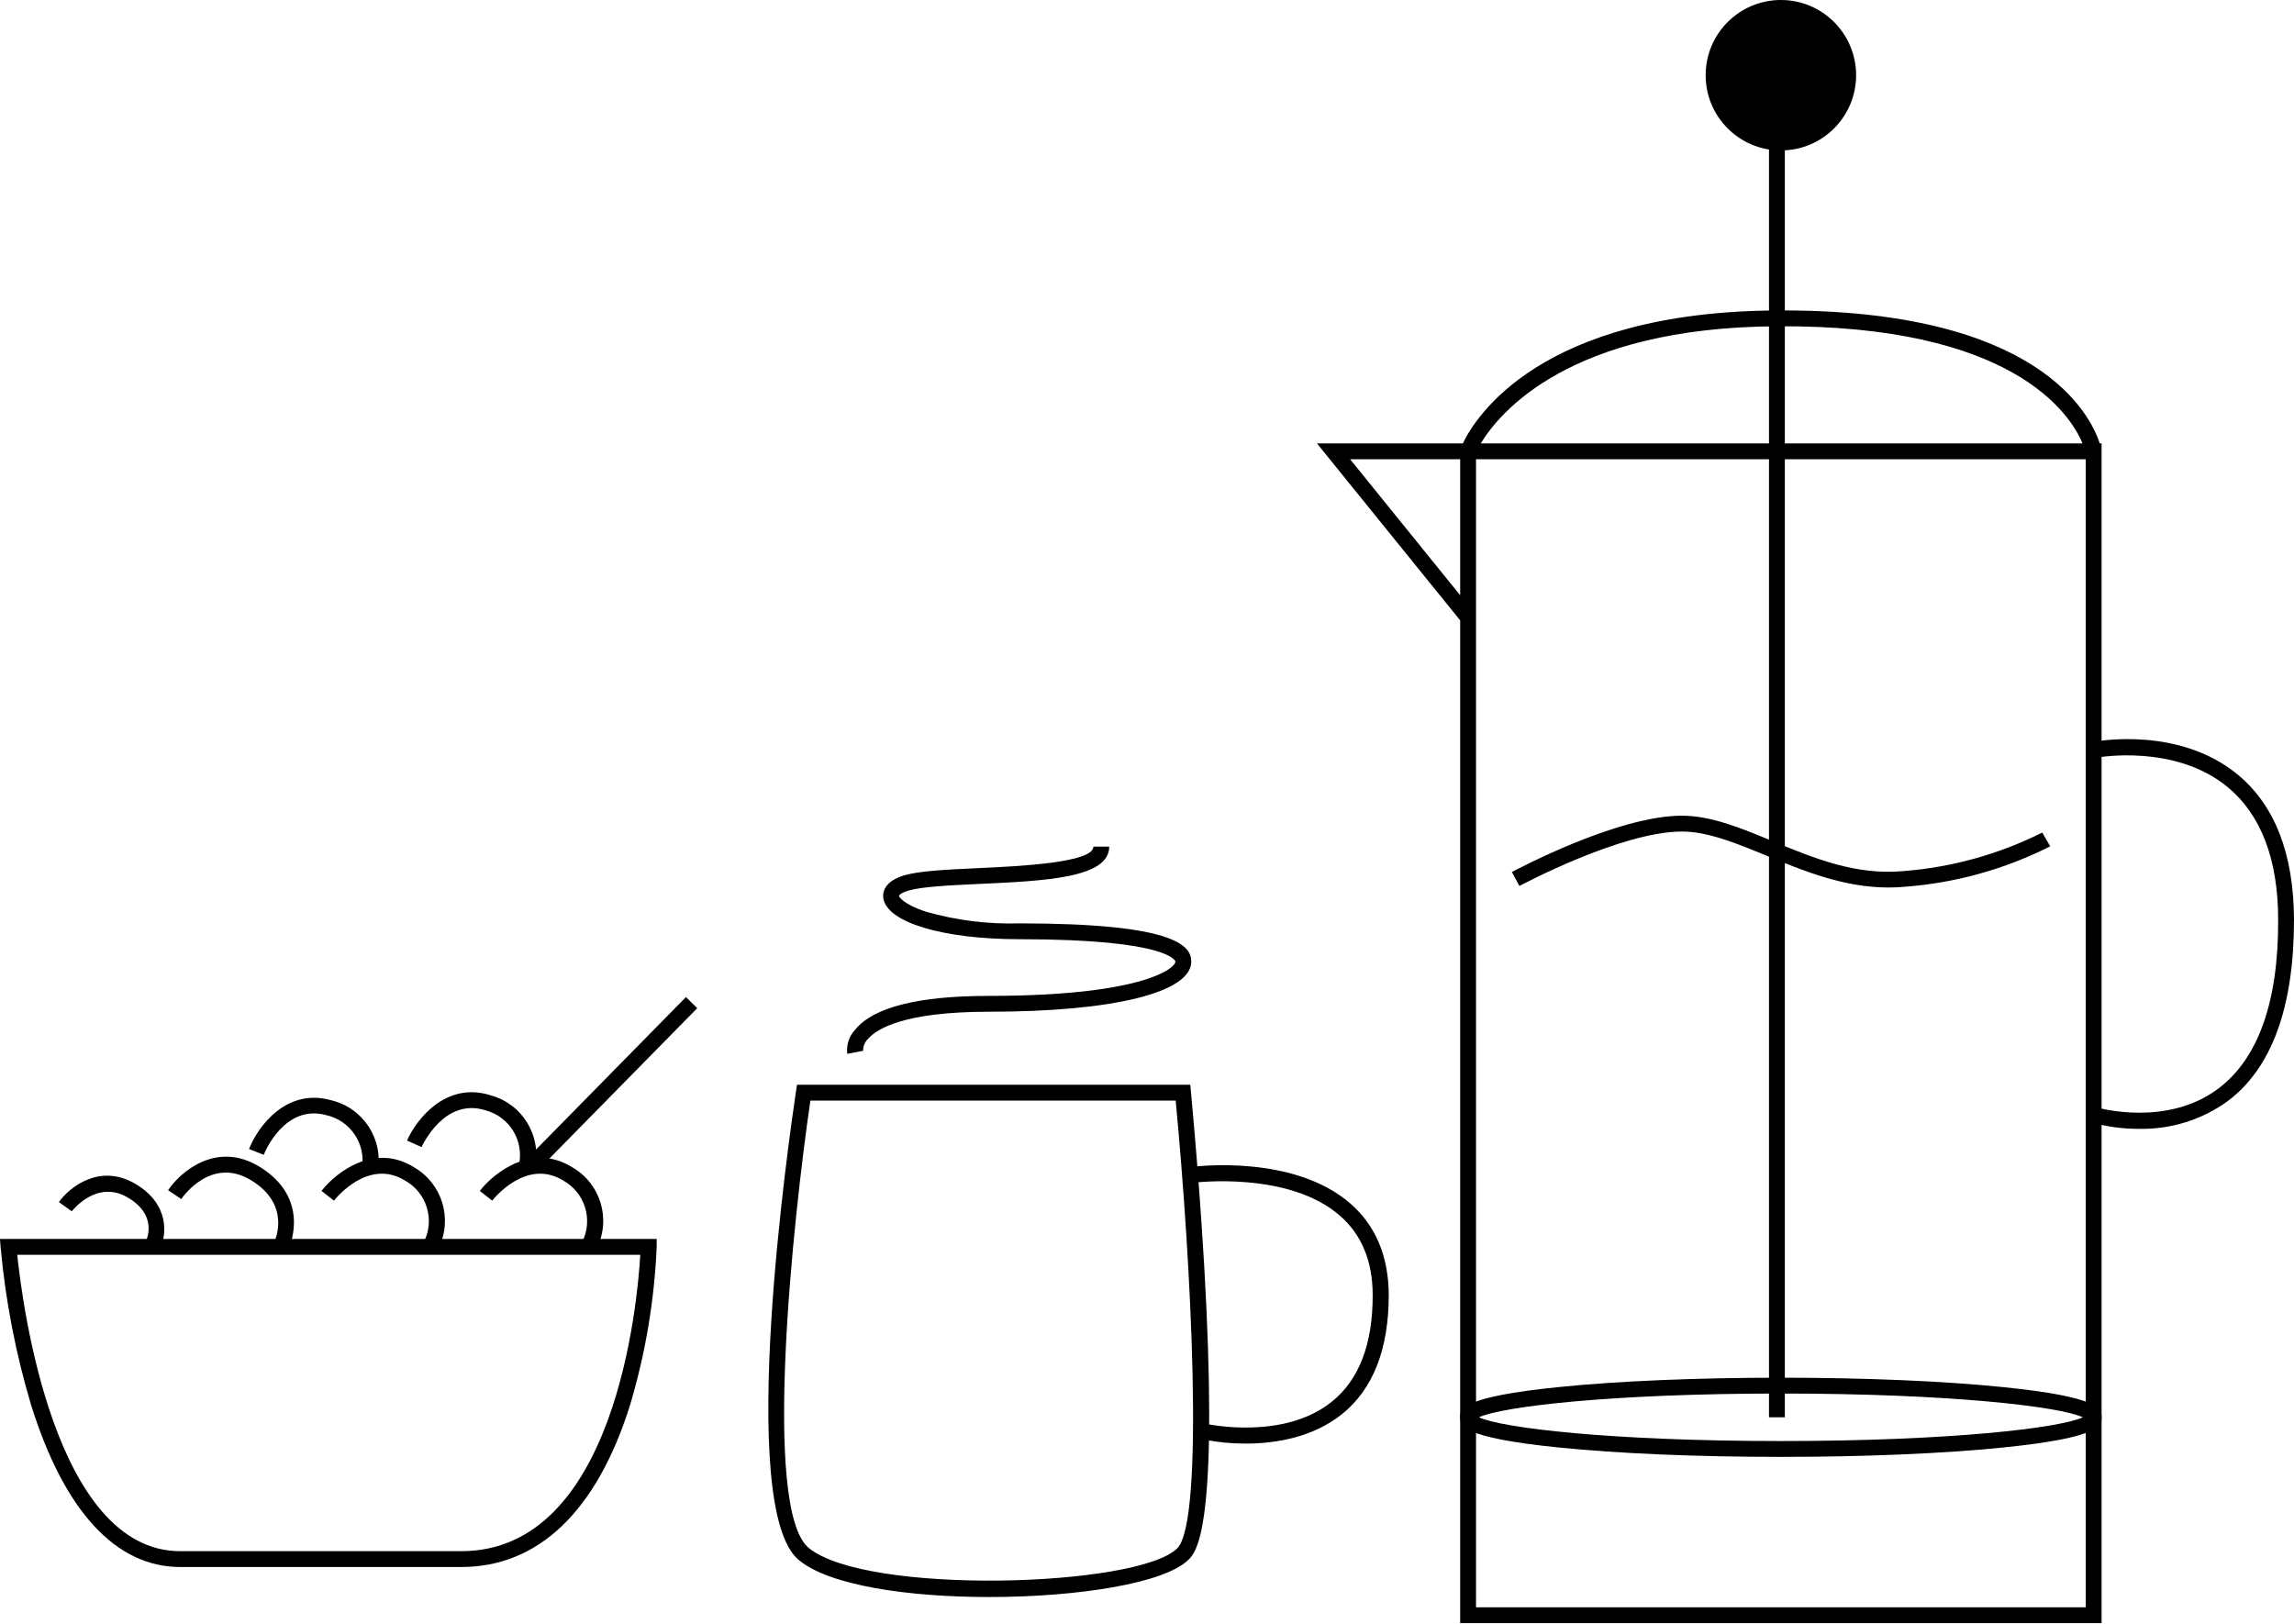
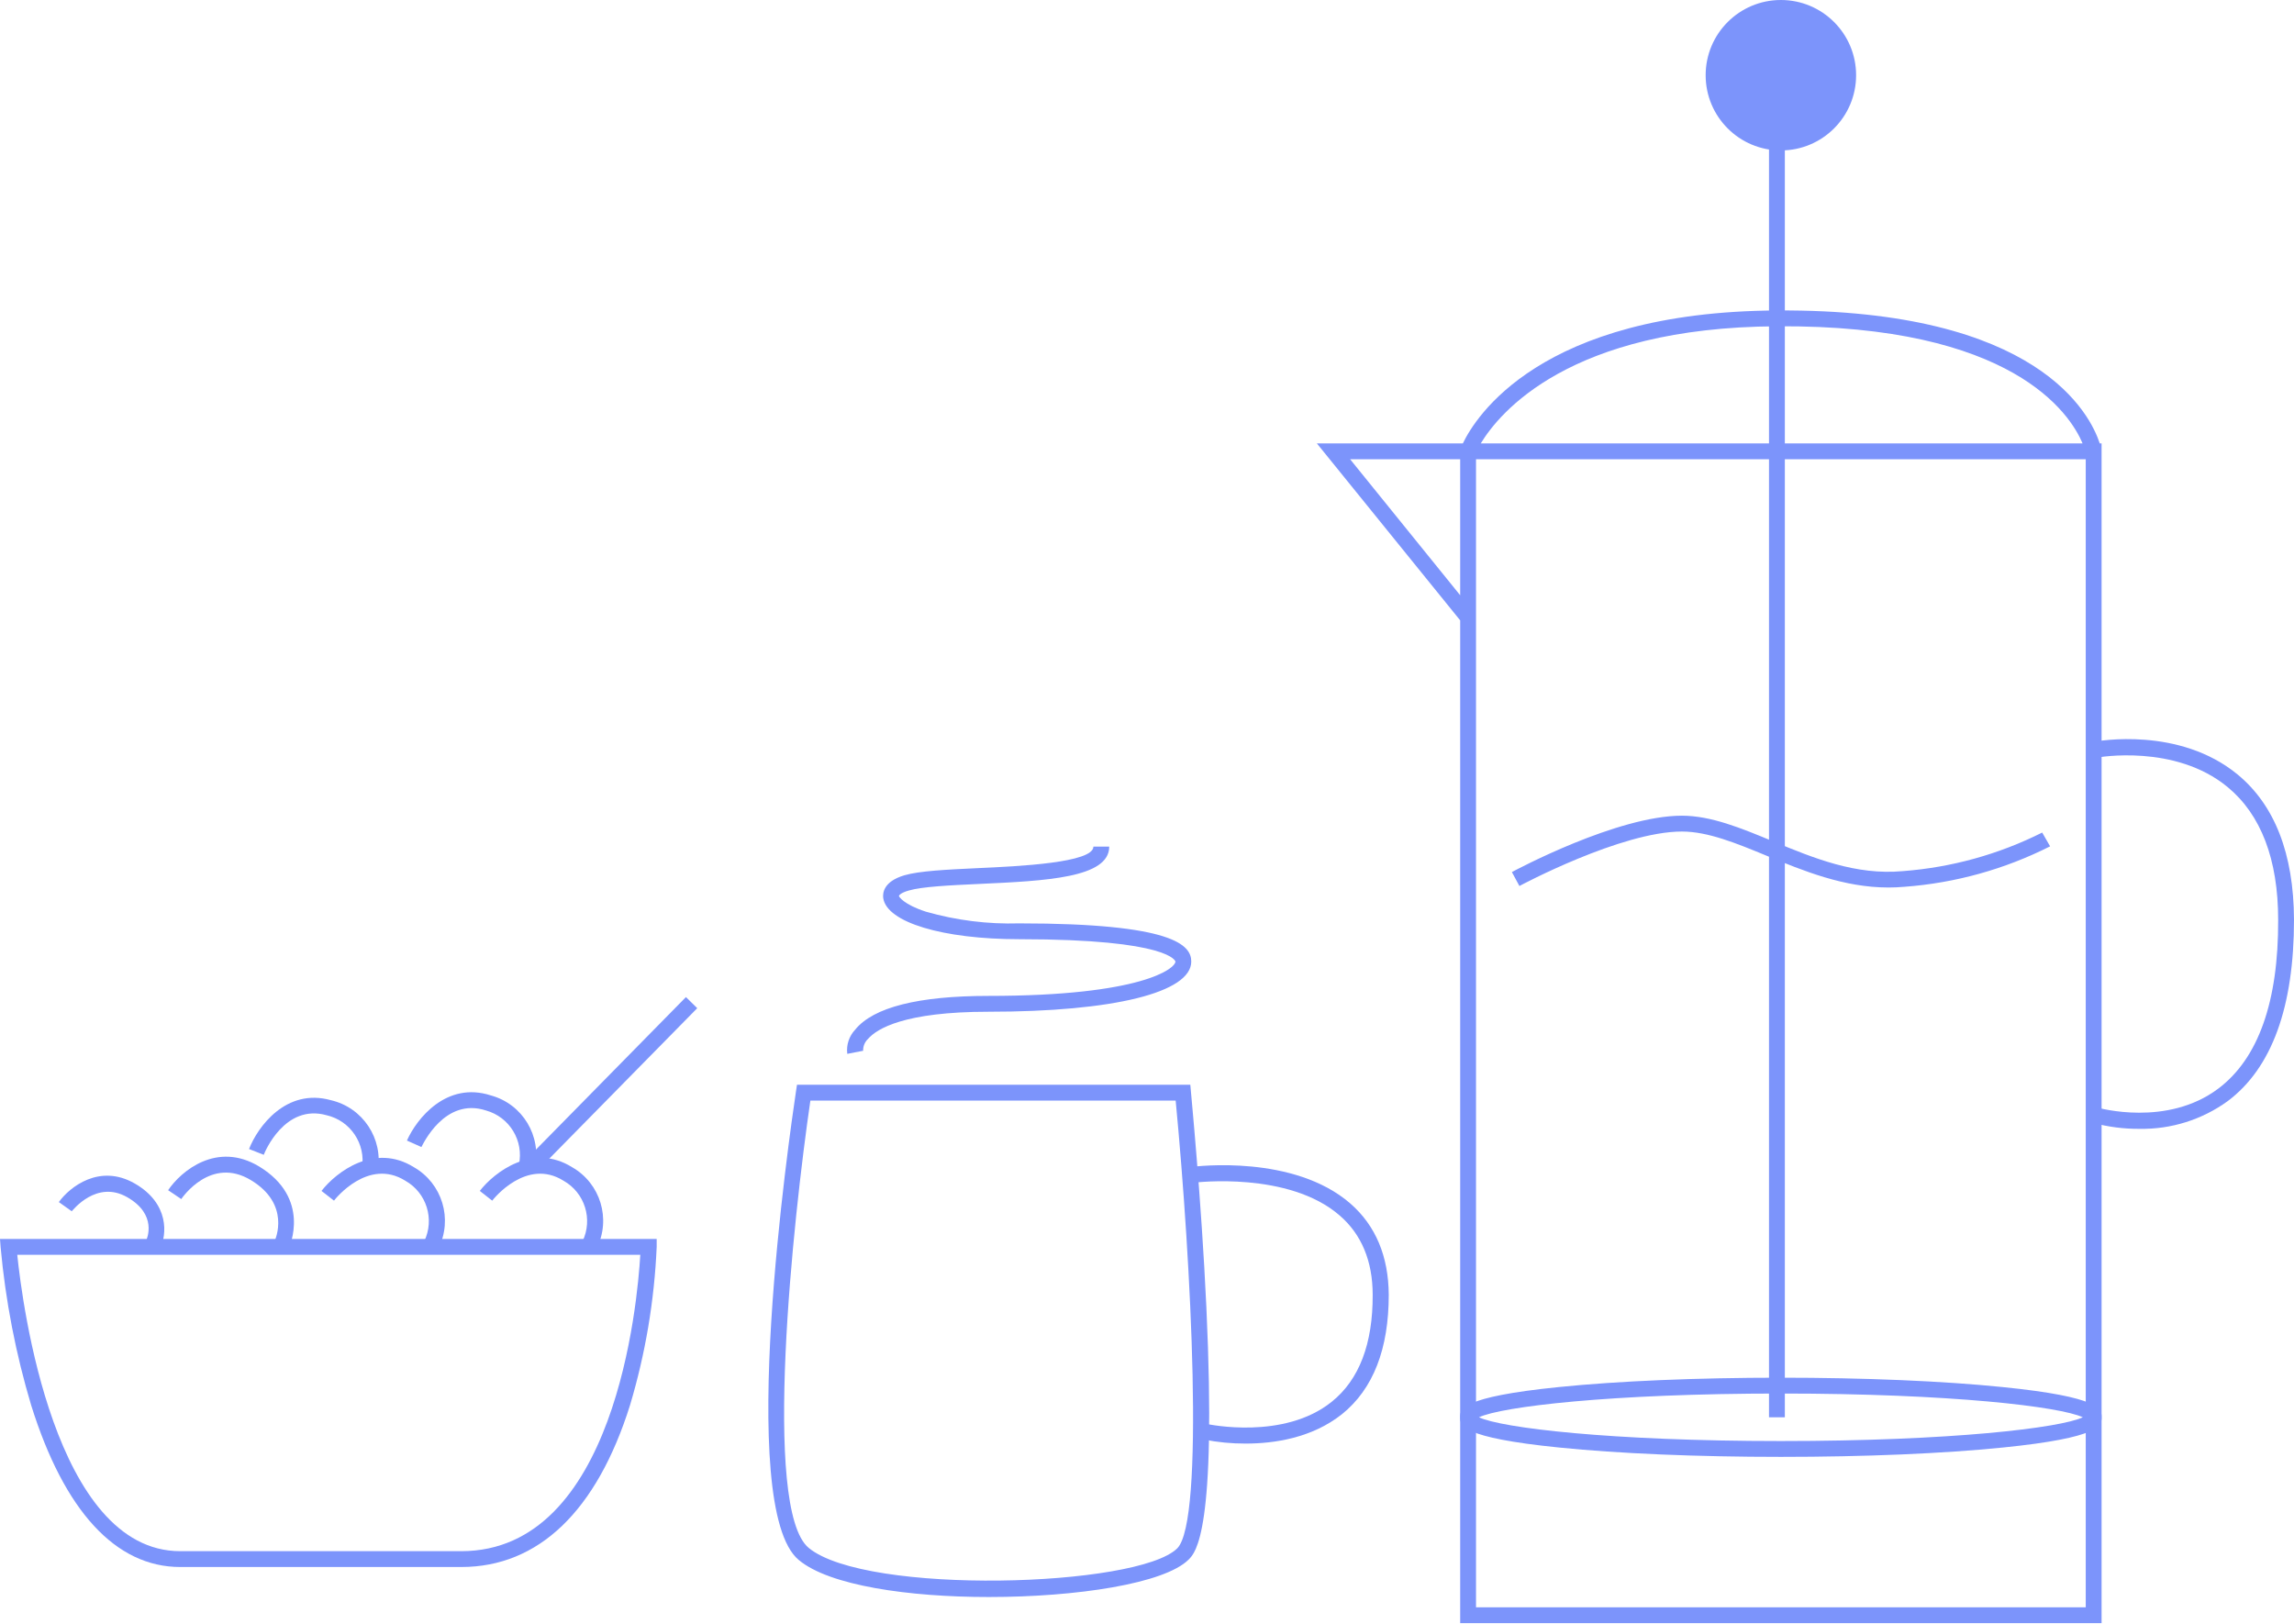
<svg xmlns="http://www.w3.org/2000/svg" id="Layer_1" data-name="Layer 1" viewBox="0 0 289.7 205">
+   <defs>
+     <style>
+       .cls-1 {
+         fill: #7c94fb;
+       }
+     </style>
+   </defs>
  <g>
-     <path d="M265.4,205h-81V78.35L166.31,56h18.43c1.53-3.21,9.69-16.63,39.66-16.79C257.57,39,264,52.45,265.17,56h.23Zm-79-2h77V58h-77ZM170.5,58l13.9,17.18V58ZM187,56h76c-1.57-3.72-8.8-15-38.61-14.79C198.15,41.35,189.34,52.15,187,56Z" />
-     <path d="M224.9,184c-10.58,0-20.54-.42-28-1.18C184.4,181.56,184.4,180,184.4,179s0-2.56,12.47-3.82c7.49-.76,17.45-1.18,28-1.18s20.54.42,28,1.18C265.4,176.44,265.4,178,265.4,179s0,2.56-12.47,3.82C245.44,183.58,235.48,184,224.9,184Zm-38.13-5c2.85,1.34,16.57,3,38.13,3s35.28-1.66,38.13-3c-2.85-1.34-16.56-3-38.13-3S189.62,177.66,186.77,179Z" />
-     <rect x="223.4" y="14" width="2" height="165" />
-     <circle cx="224.9" cy="9.5" r="9.5" />
-     <path d="M270.18,142.57a21.86,21.86,0,0,1-5.8-.74l.56-1.92c.09,0,8.71,2.47,15.21-2.43,5.05-3.8,7.59-11,7.55-21.3,0-7.66-2.18-13.31-6.39-16.78-6.65-5.49-16.37-3.74-16.46-3.72l-.38-2c.44-.08,10.71-1.95,18.1,4.13,4.7,3.87,7.09,10,7.13,18.33,0,11-2.77,18.72-8.36,22.92A18.41,18.41,0,0,1,270.18,142.57Z" />
-     <path d="M238.49,112.09c-5.65,0-10.78-2.12-15.36-4-3.83-1.58-7.44-3.07-10.73-3.07-7.66,0-20.4,6.81-20.52,6.88l-.95-1.76c.54-.29,13.31-7.12,21.47-7.12,3.69,0,7.48,1.57,11.49,3.23,5.14,2.12,10.45,4.32,16.42,3.77a47.33,47.33,0,0,0,17.6-4.87l1,1.74A48.76,48.76,0,0,1,240.49,112C239.82,112.06,239.15,112.09,238.49,112.09Z" />
+     <path class="cls-1" d="M265.4,205h-81V78.35L166.3,56h18.44c1.53-3.21,9.69-16.63,39.66-16.79C257.57,39,264,52.45,265.17,56h.23Zm-79-2h77V58h-77ZM170.5,58l13.9,17.18V58ZM187,56h76c-1.57-3.72-8.8-15-38.61-14.79C198.15,41.35,189.34,52.15,187,56Z" />
+     <path class="cls-1" d="M224.9,184c-10.58,0-20.54-.42-28-1.18C184.4,181.56,184.4,180,184.4,179s0-2.56,12.47-3.82c7.49-.76,17.45-1.18,28-1.18s20.54.42,28,1.18C265.4,176.44,265.4,178,265.4,179s0,2.56-12.47,3.82C245.44,183.58,235.48,184,224.9,184Zm-38.13-5c2.85,1.34,16.56,3,38.13,3s35.28-1.66,38.13-3c-2.85-1.34-16.56-3-38.13-3S189.62,177.66,186.77,179Z" />
+     <rect class="cls-1" x="223.4" y="14" width="2" height="165" />
+     <circle class="cls-1" cx="224.9" cy="9.5" r="9.5" />
+     <path class="cls-1" d="M270.18,142.57a21.86,21.86,0,0,1-5.8-.74l.56-1.92c.09,0,8.71,2.47,15.21-2.43,5.05-3.8,7.59-11,7.55-21.3,0-7.66-2.18-13.31-6.39-16.78-6.65-5.49-16.37-3.74-16.46-3.72l-.38-2c.44-.08,10.71-1.95,18.1,4.13,4.69,3.87,7.09,10,7.13,18.33,0,11-2.77,18.72-8.36,22.92A18.41,18.41,0,0,1,270.18,142.57Z" />
+     <path class="cls-1" d="M238.49,112.09c-5.65,0-10.78-2.12-15.36-4-3.83-1.58-7.44-3.07-10.73-3.07-7.66,0-20.4,6.81-20.52,6.88l-.95-1.76c.54-.29,13.31-7.12,21.47-7.12,3.68,0,7.48,1.57,11.49,3.23,5.14,2.12,10.45,4.32,16.42,3.77a47.15,47.15,0,0,0,17.59-4.87l1,1.74A48.76,48.76,0,0,1,240.49,112C239.82,112.06,239.15,112.09,238.49,112.09Z" />
    <g>
-       <path d="M157.32,182.32a26.46,26.46,0,0,1-5.29-.51l.43-1.95c.1,0,9.65,2.08,15.73-2.83,3.46-2.78,5.19-7.33,5.16-13.5,0-4.26-1.42-7.64-4.15-10-6.44-5.63-18.28-4.18-18.4-4.16l-.26-2c.53-.06,12.85-1.59,20,4.64,3.19,2.78,4.81,6.65,4.84,11.52,0,6.82-1.95,11.89-5.91,15.08C165.68,181.62,160.92,182.32,157.32,182.32Z" />
-       <path d="M124.87,201.7c-10.09,0-20.14-1.44-24-4.68-8-6.64-1.15-53.81-.35-59.17l.13-.85h49.67l.08.9c0,.14,1.31,13.46,1.95,27.24,1.31,28.27-1.36,30.94-2.23,31.82C147.09,200,136,201.7,124.87,201.7ZM102.34,139c-2.17,14.85-6.12,51.57-.22,56.49,7.27,6,41.56,5,46.55.06,3.48-3.48,1.75-36.14-.2-56.55Z" />
-       <path d="M107,133.1a3.77,3.77,0,0,1,1-3.06c2.29-2.83,8-4.26,16.84-4.26,19.4,0,23.6-3.48,23.6-4.34,0,0-.54-2.82-19.71-2.82-9.68,0-16.74-2.13-17.18-5.19-.09-.6,0-2.09,2.65-2.88,1.91-.56,5.36-.72,9.35-.91,5.08-.23,14.53-.67,14.53-2.71h2c0,3.95-8,4.32-16.44,4.71-3.7.17-7.19.34-8.87.83-1,.28-1.23.6-1.25.68s.6,1.09,3.43,2a38.77,38.77,0,0,0,11.78,1.47c19.46,0,21.71,2.75,21.71,4.82,0,3.91-9.81,6.34-25.6,6.34-10.65,0-14.1,2.15-15.21,3.42a2,2,0,0,0-.63,1.51Z" />
+       <path class="cls-1" d="M157.32,182.32a26.74,26.74,0,0,1-5.3-.51l.44-1.95c.1,0,9.65,2.08,15.73-2.83,3.46-2.78,5.19-7.33,5.16-13.5,0-4.26-1.42-7.64-4.15-10-6.44-5.63-18.28-4.18-18.4-4.16l-.26-2c.53-.06,12.85-1.59,20,4.64,3.18,2.78,4.81,6.65,4.84,11.52,0,6.82-1.95,11.89-5.91,15.08C165.68,181.62,160.92,182.32,157.32,182.32Z" />
+       <path class="cls-1" d="M124.87,201.7c-10.09,0-20.14-1.44-24-4.68-8-6.64-1.15-53.81-.35-59.17l.13-.85h49.67l.08.9c0,.14,1.31,13.46,1.95,27.24,1.31,28.27-1.36,30.94-2.23,31.82C147.09,200,136,201.7,124.87,201.7ZM102.34,139c-2.17,14.85-6.12,51.57-.22,56.49,7.27,6,41.56,5,46.55.06,3.48-3.48,1.75-36.14-.2-56.55Z" />
+       <path class="cls-1" d="M107,133.1a3.77,3.77,0,0,1,1-3.06c2.29-2.83,8-4.26,16.84-4.26,19.4,0,23.6-3.48,23.6-4.34,0,0-.54-2.82-19.71-2.82-9.68,0-16.74-2.13-17.19-5.19-.08-.6,0-2.09,2.66-2.88,1.91-.56,5.36-.72,9.35-.91,5.08-.23,14.53-.67,14.53-2.71h2c0,3.95-8,4.32-16.44,4.71-3.7.17-7.19.34-8.87.83-1,.28-1.23.6-1.25.68s.6,1.09,3.43,2a38.77,38.77,0,0,0,11.78,1.47c19.46,0,21.71,2.75,21.71,4.82,0,3.91-9.81,6.34-25.6,6.34-10.65,0-14.1,2.15-15.21,3.42a2,2,0,0,0-.63,1.51Z" />
    </g>
    <g>
-       <path d="M58.25,197.91H22.76c-8.13,0-14.64-7.06-18.82-20.42A102.06,102.06,0,0,1,.08,157.55L0,156.48H82.93l0,1a82.12,82.12,0,0,1-3.37,20C75.36,190.85,68,197.91,58.25,197.91ZM2.18,158.48c.64,6.23,4.67,37.43,20.58,37.43H58.25c19.45,0,22.25-31.32,22.61-37.43Z" />
-       <rect x="63.08" y="135.79" width="28.52" height="2" transform="translate(-74.42 96.03) rotate(-45.48)" />
-       <path d="M36.5,157.56l-1.81-.85c.09-.18,2.05-4.61-3-7.66s-8.65,2.17-8.8,2.39l-1.66-1.12c1.65-2.44,6.17-6.2,11.49-3C39.35,151.34,36.53,157.5,36.5,157.56Z" />
-       <path d="M20.21,157.68l-1.79-.9c.16-.33,1.49-3.38-2.36-5.58s-6.84,1.62-7,1.78l-1.63-1.16c1.38-1.92,5.15-4.89,9.58-2.35S21.07,156,20.21,157.68Z" />
-       <path d="M55.36,157.68l-1.79-.9a5.86,5.86,0,0,0-2.39-7.66c-4.68-2.92-8.85,2.3-9,2.52l-1.58-1.23c1.86-2.39,6.69-6.09,11.66-3A7.8,7.8,0,0,1,55.36,157.68Z" />
-       <path d="M75.35,157.68l-1.79-.9a5.86,5.86,0,0,0-2.4-7.66c-4.67-2.92-8.84,2.3-9,2.52l-1.57-1.23c1.86-2.39,6.69-6.09,11.65-3A7.79,7.79,0,0,1,75.35,157.68Z" />
-       <path d="M67.54,147.55l-2-.44a5.85,5.85,0,0,0-4.16-6.86c-5.24-1.71-8,4.36-8.15,4.62l-1.83-.82c1.23-2.77,5-7.52,10.6-5.7A7.79,7.79,0,0,1,67.54,147.55Z" />
-       <path d="M47.71,147.88l-2-.35a5.87,5.87,0,0,0-4.46-6.68c-5.31-1.48-7.84,4.71-7.94,5l-1.86-.73c1.1-2.82,4.69-7.74,10.33-6.17A7.8,7.8,0,0,1,47.71,147.88Z" />
+       <path class="cls-1" d="M58.25,197.91H22.76c-8.14,0-14.64-7.06-18.82-20.42A102.06,102.06,0,0,1,.08,157.55L0,156.48H82.93l0,1a82.12,82.12,0,0,1-3.37,20C75.36,190.85,68,197.91,58.25,197.91ZM2.18,158.48c.64,6.23,4.67,37.43,20.58,37.43H58.25c19.45,0,22.25-31.32,22.61-37.43Z" />
+       <rect class="cls-1" x="63.08" y="135.79" width="28.52" height="2" transform="translate(-74.42 96.03) rotate(-45.48)" />
+       <path class="cls-1" d="M36.5,157.56l-1.81-.85c.09-.18,2.05-4.61-3-7.66s-8.65,2.17-8.8,2.39l-1.66-1.12c1.65-2.44,6.17-6.2,11.49-3C39.35,151.34,36.53,157.5,36.5,157.56Z" />
+       <path class="cls-1" d="M20.21,157.68l-1.79-.9c.16-.33,1.49-3.38-2.36-5.58s-6.84,1.62-7,1.78l-1.63-1.16c1.38-1.92,5.15-4.89,9.58-2.35S21.07,156,20.21,157.68Z" />
+       <path class="cls-1" d="M55.36,157.68l-1.79-.9a5.86,5.86,0,0,0-2.39-7.66c-4.68-2.92-8.85,2.3-9,2.52l-1.58-1.23c1.86-2.39,6.69-6.09,11.66-3A7.8,7.8,0,0,1,55.36,157.68Z" />
+       <path class="cls-1" d="M75.34,157.68l-1.78-.9a5.86,5.86,0,0,0-2.4-7.66c-4.67-2.92-8.84,2.3-9,2.52l-1.57-1.23c1.86-2.39,6.69-6.09,11.65-3A7.79,7.79,0,0,1,75.34,157.68Z" />
+       <path class="cls-1" d="M67.53,147.55l-2-.44a5.85,5.85,0,0,0-4.16-6.86c-5.24-1.71-8,4.36-8.15,4.62l-1.83-.82c1.23-2.77,5-7.52,10.6-5.7A7.77,7.77,0,0,1,67.53,147.55Z" />
+       <path class="cls-1" d="M47.71,147.88l-2-.35a5.87,5.87,0,0,0-4.47-6.68c-5.3-1.48-7.83,4.71-7.93,5l-1.86-.73c1.1-2.82,4.69-7.74,10.33-6.17A7.8,7.8,0,0,1,47.71,147.88Z" />
    </g>
  </g>
</svg>
